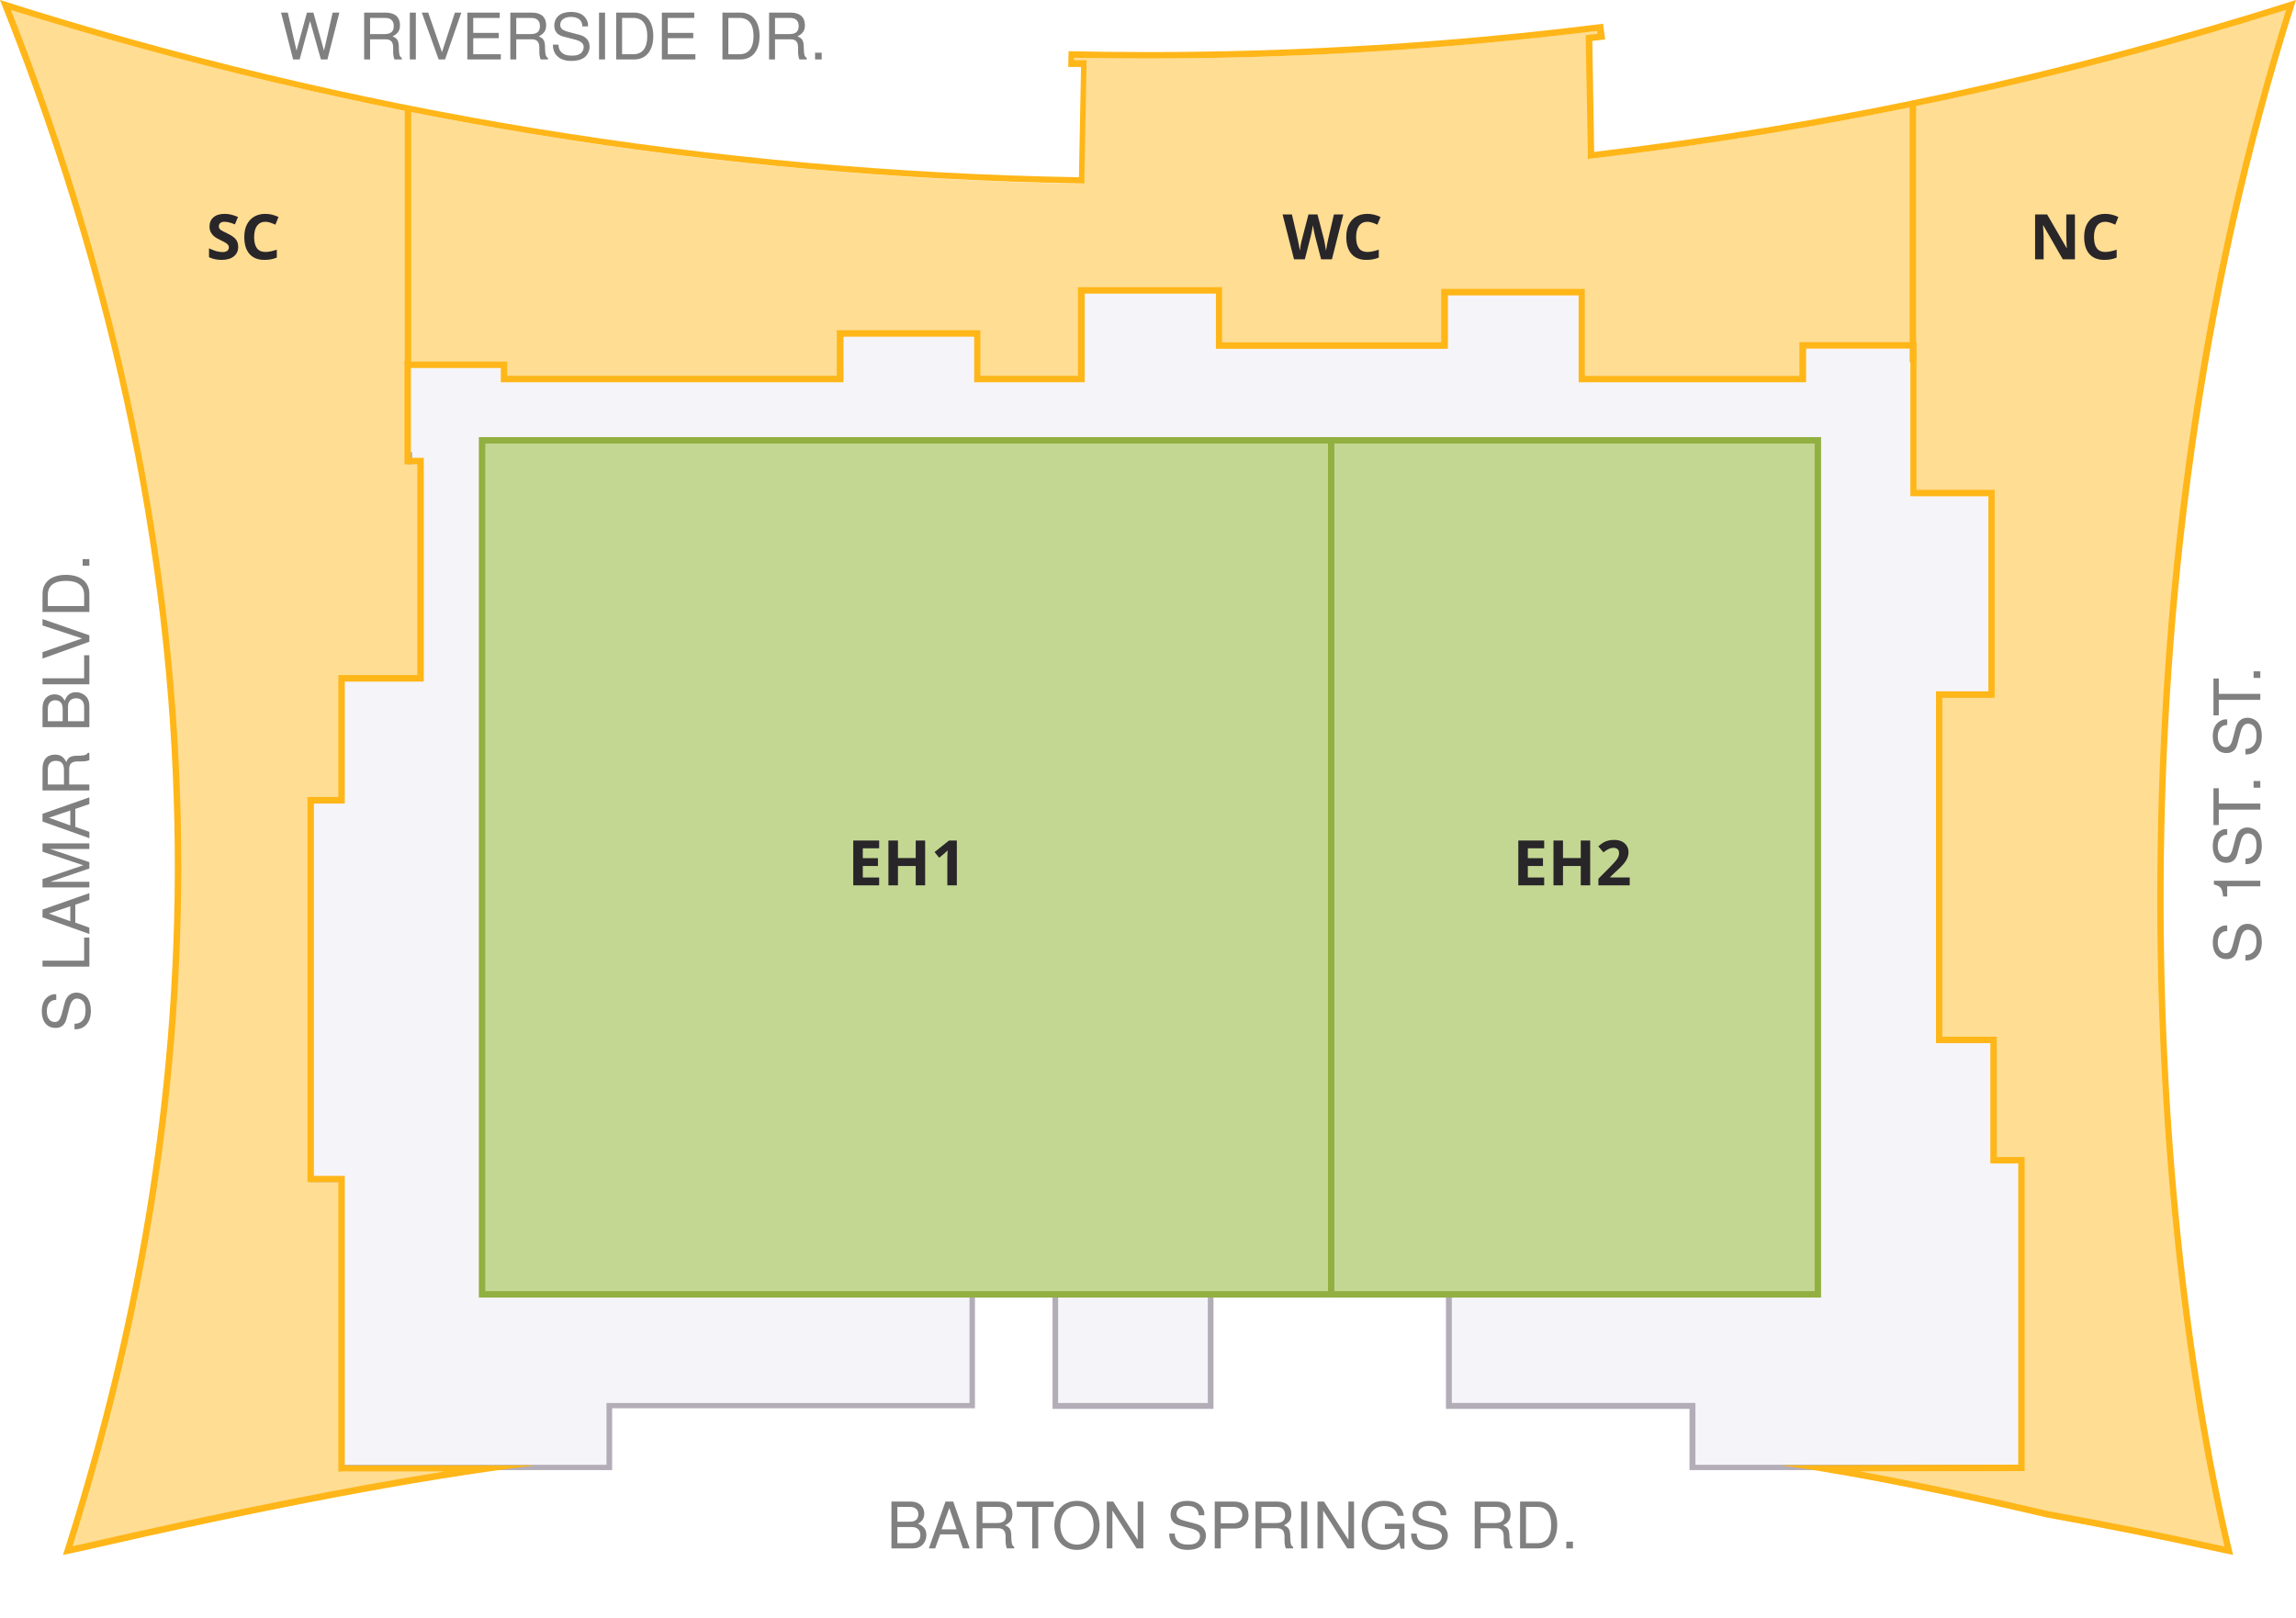
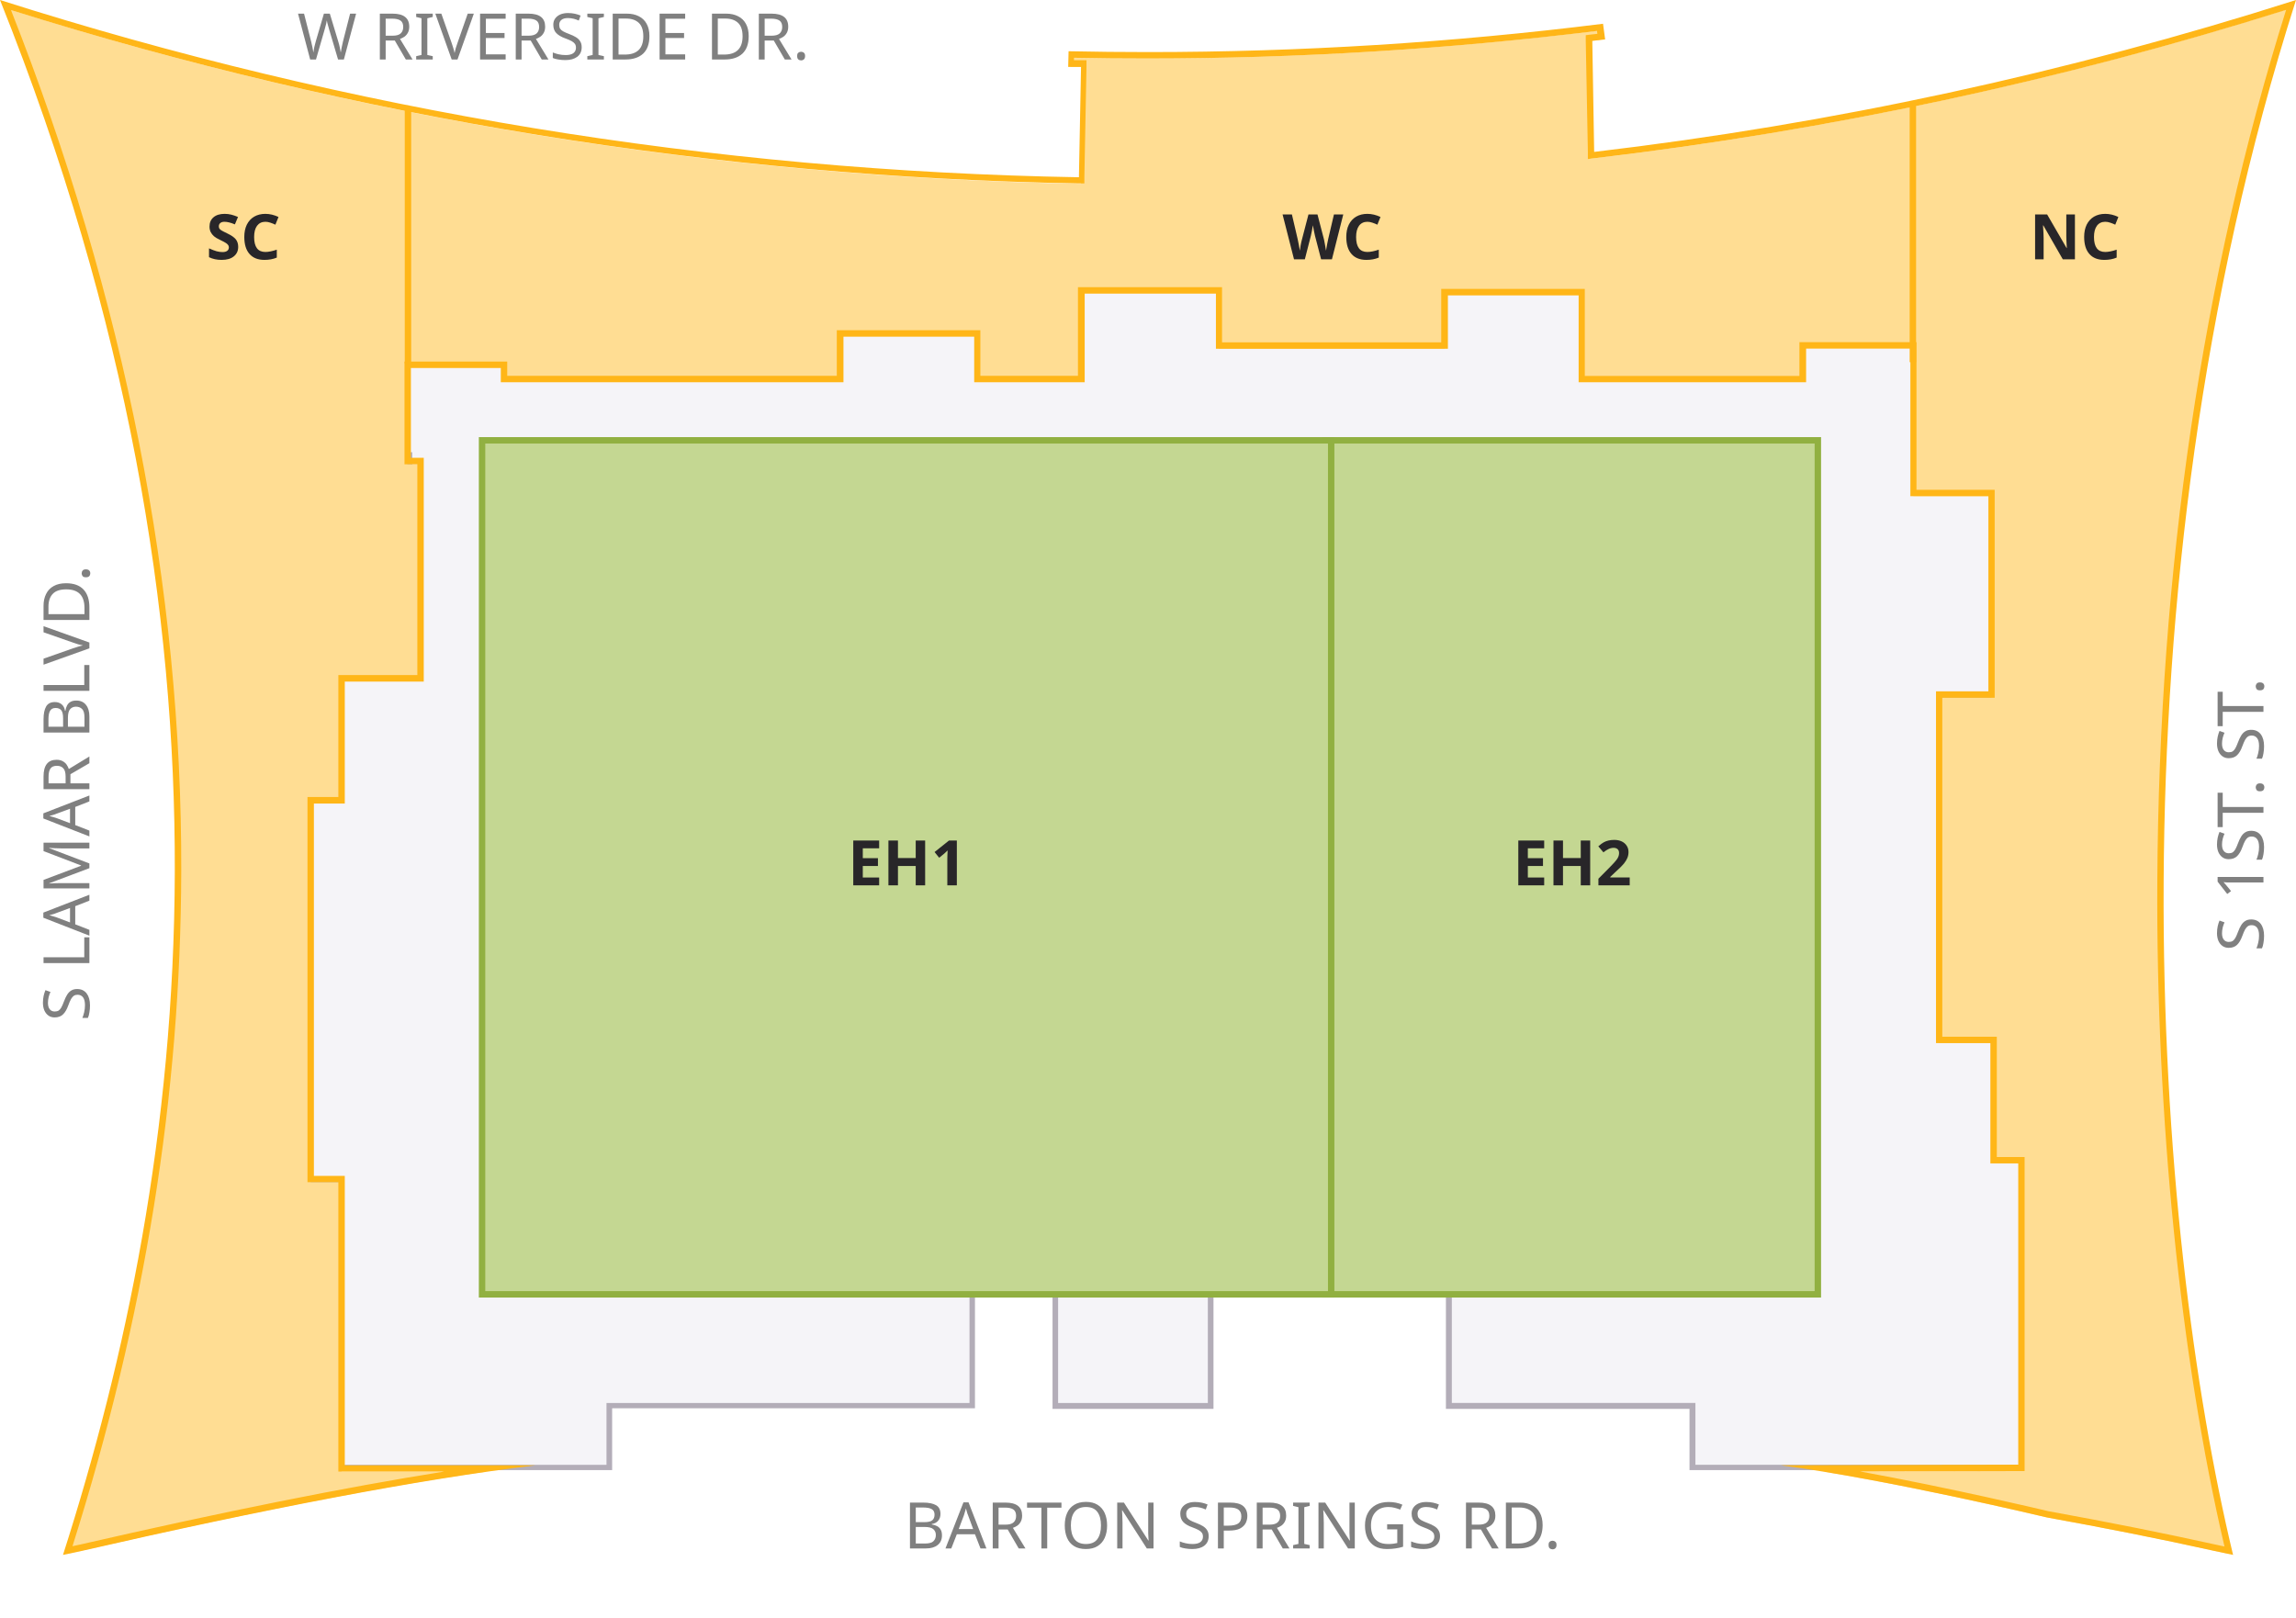
<svg xmlns="http://www.w3.org/2000/svg" id="map" viewBox="0 0 357.6 252" style="zoom: 1;">
  <defs>
    <style>.cls-1{fill:#f5f4f8;}.cls-2{fill:#b3adb8;}.cls-3{fill:#ffdd93;}.cls-4{fill:#ffb618;}.cls-5{fill:#c4d792;stroke:#91b041;stroke-miterlimit:3.86;}.cls-6{isolation:isolate;font-size:9.78px;fill:#282629;font-family:OpenSans-Semibold, Open Sans;font-weight:700;}.cls-7{fill:#fff1d2;stroke:#ffb618;stroke-miterlimit:10;}</style>
  </defs>
  <polygon class="cls-1" points="263.62 228.61 263.62 218.98 225.68 218.98 225.68 200.53 188.61 200.53 188.61 218.98 164.36 218.98 164.36 200.53 151.41 200.53 151.41 218.98 94.9 218.98 94.9 228.61 52.36 228.61 52.36 184.51 47.55 184.51 47.55 123.83 52.36 123.83 52.36 103.91 64.65 103.91 63.73 70.87 61.73 70.87 61.73 55.98 79.29 55.98 79.29 58.21 129.99 58.21 129.99 51.11 153.02 51.11 153.02 58.21 167.56 58.21 167.56 44.39 190.67 44.39 190.67 52.99 224.13 52.99 224.13 44.66 247.16 44.66 247.16 58.21 279.92 58.21 279.92 52.95 298.83 52.95 298.83 75.96 310.98 75.96 310.98 109.03 302.82 109.03 302.82 161.15 311.31 161.15 311.31 179.89 315.65 179.89 315.65 228.61 263.62 228.61" />
  <path class="cls-2" d="M190.23,44.83v8.6h34.33V45.1h22.16V58.64h33.63V53.39h18v23h12.15v32.2h-8.16v53h8.49v18.74h4.34v47.84H264.06v-9.63H226.12V200.09h-38v18.46H164.8V200.09H151v18.46H94.46v9.63H52.8v-44.1H48V124.26H52.8V104.35H65.1l0-.9-.89-32.16,0-.85h-2v-14H78.85v2.23h51.57v-7.1h22.16v7.1H168V44.83h22.24m.88-.88h-24V57.77H153.46v-7.1H129.55v7.1H79.73V55.54H61.29V71.31h2l.89,32.16H51.92v19.92H47.11v61.56h4.81V229H95.34v-9.63h56.51V201h12.08v18.46H189V201h36.2v18.46h37.94V229h52.91V179.45h-4.34V160.71h-8.49V109.47h8.16v-34H299.27v-23H279.48v5.26H247.6V44.22H223.69v8.33H191.11v-8.6Z" />
  <g id="clickable-Outdoor_Canopies" data-name="clickable-Outdoor Canopies">
-     <path class="cls-3" d="M344.94,241.577 c-7.89,-1.75 -16.42,-3.45 -26.09,-5.21 c-.19,0 -19,-4.54 -34.9,-7.15 l30.85,-.08 V181.217 h-4.34 V162.487 H302 V108.677 h8.16 V77.287 H298 v-23 H280.76 V59.487 H246.33 V45.987 H225 v8.33 H189.83 v-8.6 H168.39 V59.487 H152.19 v-7.1 H130.83 V59.487 H78.45 V57.307 h-15 v15 h2 v33.83 H53.2 v19 H48.39 v59 H53.2 v45.08 H75.81 c-16.57,2.37 -37.77,6.51 -63.16,12.34 l-2.1,.45 C36.24,161.177 33.07,82.407 0.86,1.287 a589.21,589.21 0 0 0 167,27.33 h.5 l.35,-18.19 l-2,0 l0,-1.44 c4,.08 8,.12 11.95,.12 a573.92,573.92 0 0 0 70.38,-4.35 l.2,1.44 l-1.9,.22 l.35,18.3 l.55,-.06 A588,588 0 0 0 356.83,1.257 c-28.2,89.08 -22.92,185.1 -9.71,240.79  Z " visibility="visible" />
+     <path class="cls-3" d="M344.94,241.577 c-7.89,-1.75 -16.42,-3.45 -26.09,-5.21 c-.19,0 -19,-4.54 -34.9,-7.15 l30.85,-.08 V181.217 h-4.34 V162.487 H302 V108.677 h8.16 V77.287 H298 v-23 H280.76 V59.487 H246.33 V45.987 H225 v8.33 H189.83 v-8.6 H168.39 V59.487 H152.19 v-7.1 H130.83 V59.487 H78.45 V57.307 h-15 v15 h2 v33.83 H53.2 v19 H48.39 v59 H53.2 v45.08 H75.81 c-16.57,2.37 -37.77,6.51 -63.16,12.34 l-2.1,.45 C36.24,161.177 33.07,82.407 0.86,1.287 a589.21,589.21 0 0 0 167,27.33 h.5 l.35,-18.19 l-2,0 l0,-1.44 c4,.08 8,.12 11.95,.12 a573.92,573.92 0 0 0 70.38,-4.35 l.2,1.44 l-1.9,.22 l.35,18.3 l.55,-.06 A588,588 0 0 0 356.83,1.257 c-28.2,89.08 -22.92,185.1 -9.71,240.79 Z" visibility="visible" />
    <path class="cls-4" d="M356.06,1.54C343,43.1,336.26,88.73,336,137.19c-.21,36.69,3.6,74.37,10.46,103.71l-1.39-.3c-7.87-1.74-16.4-3.45-26.08-5.21-.74-.18-15.15-3.61-29.28-6.18l24.62-.06h1V180.23H311V161.49h-8.49V108.69h8.16V76.3H298.49v-23H280.26v5.26H246.83V45H224.47v8.33H190.33v-8.6H167.89V58.54H152.69v-7.1H130.33v7.1H79V56.32H63v16h2v32.83H52.7v19H47.89v60H52.7v45.08H69.16c-15.49,2.46-34.46,6.26-56.61,11.35l-1.26.27c11.3-35.82,16.85-70.22,16.94-105.12.12-44.09-8.8-89.22-26.52-134.16a589.73,589.73,0,0,0,166.18,27l1,0,0-1,.33-17.19,0-1-1,0h-.95V9c3.81.08,7.66.11,11.46.11a574.48,574.48,0,0,0,70-4.29l.06.45h0l-.91.1-.9.11,0,.9.33,17.29,0,1.1,1.1-.13A588.41,588.41,0,0,0,356.06,1.54M357.6,0A584.74,584.74,0,0,1,248.29,23.66L248,6.37l2-.23-.33-2.44a570.84,570.84,0,0,1-70.81,4.41q-6.22,0-12.43-.13l-.06,2.44,2,0-.33,17.19A586,586,0,0,1,0,0C40,100,29.33,181.24,9.81,242.21l2.95-.63c28.16-6.46,52.55-11.16,70.66-13.33H53.7V183.17H48.89v-58H53.7v-19H66V71.31H64v-14H78v2.23h53.37v-7.1h20.36v7.1h17.21V45.73h20.44v8.6h36.13V46h20.36V59.54h35.43V54.29h16.24v23h12.15v30.4h-8.16v54.79H310v18.74h4.34v46.93l-37,.1c16.92,2.23,41.44,8.12,41.44,8.12,8.72,1.58,17.42,3.29,26.07,5.21l2.95.63C335.7,191.83,327.8,93.3,357.6,0Z" />
  </g>
  <rect id="clickable-Exhibit_Hall_2" data-name="clickable-Exhibit Hall 2" class="cls-5" x="206.45" y="68.59" width="76.68" height="133.03" />
  <rect id="clickable-Exhibit_Hall_1" data-name="clickable-Exhibit Hall 1" class="cls-5" x="75.08" y="68.59" width="132.25" height="133.03" />
  <text class="cls-6" transform="translate(132.02 137.91)">EH1</text>
  <text class="cls-6" transform="translate(32.1 40.39)">SC</text>
  <text class="cls-6" transform="translate(199.76 40.39)">WC</text>
  <text class="cls-6" transform="translate(316.09 40.39)">NC</text>
  <text class="cls-6" transform="translate(235.6 137.91)">EH2</text>
  <line class="cls-7" x1="63.54" y1="56.61" x2="63.54" y2="16.62" />
  <line class="cls-7" x1="297.93" y1="56.42" x2="297.93" y2="16.43" />
-   <text stroke="none" style="outline-style:none;" id="text1" stroke-width="1px" x="86.205px" text-rendering="geometricPrecision" font-family="Helvetica" fill="grey" font-size="10px" y="9.264px" transform="" text-anchor="middle">W RIVERSIDE DR.</text>
-   <text stroke="none" style="outline-style:none;" id="text2" stroke-width="1px" x="15.565px" text-rendering="geometricPrecision" font-family="Helvetica" fill="grey" font-size="10px" y="118.912px" transform="rotate(0 17.04688 122.0391) scale(1 1) rotate(270 17.04688 122.0391)" text-anchor="middle">S LAMAR BLVD.</text>
-   <text stroke="none" style="outline-style:none;" id="text3" stroke-width="1px" x="277.213px" text-rendering="geometricPrecision" font-family="Helvetica" fill="grey" font-size="10px" y="399.536px" transform="rotate(270 178.3125 225.8047)" text-anchor="middle">S 1ST. ST.</text>
-   <text stroke="none" style="outline-style:none;" id="text4" stroke-width="1px" x="191.954px" text-rendering="geometricPrecision" font-family="Helvetica" fill="grey" font-size="10px" y="241.198px" transform="" text-anchor="middle">BARTON SPRINGS RD.</text>
+   <text stroke="none" style="outline-style:none;" id="text1" stroke-width="1px" x="86.205px" text-rendering="geometricPrecision" font-family="Sans Serif" fill="grey" font-size="10px" y="9.264px" transform="" text-anchor="middle">W RIVERSIDE DR.</text>
+   <text stroke="none" style="outline-style:none;" id="text2" stroke-width="1px" x="15.565px" text-rendering="geometricPrecision" font-family="Sans Serif" fill="grey" font-size="10px" y="118.912px" transform="rotate(0 17.04688 122.0391) scale(1 1) rotate(270 17.04688 122.0391)" text-anchor="middle">S LAMAR BLVD.</text>
+   <text stroke="none" style="outline-style:none;" id="text3" stroke-width="1px" x="277.213px" text-rendering="geometricPrecision" font-family="Sans Serif" fill="grey" font-size="10px" y="400.023px" transform="rotate(270 178.3125 225.8047)" text-anchor="middle">S 1ST. ST.</text>
+   <text stroke="none" style="outline-style:none;" id="text4" stroke-width="1px" x="191.954px" text-rendering="geometricPrecision" font-family="Sans Serif" fill="grey" font-size="10px" y="241.198px" transform="" text-anchor="middle">BARTON SPRINGS RD.</text>
</svg>
